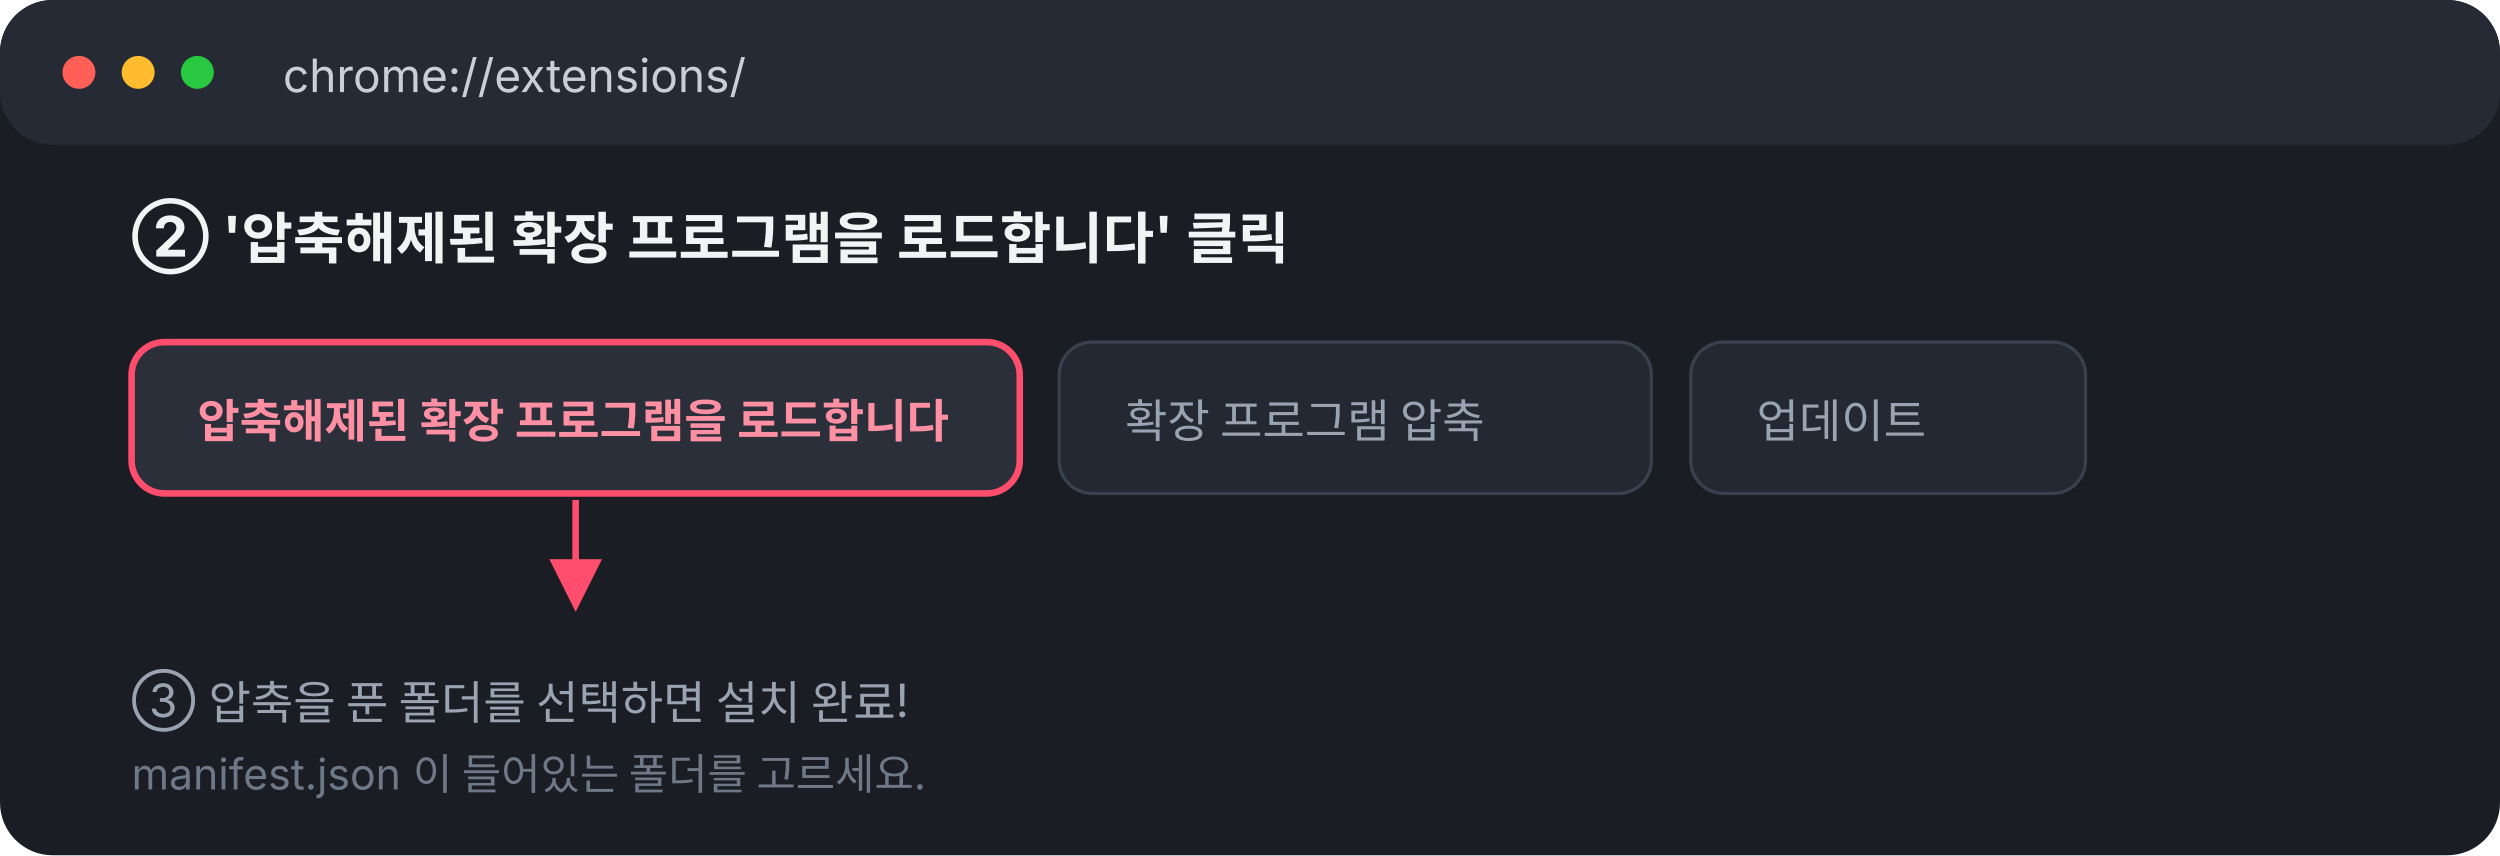
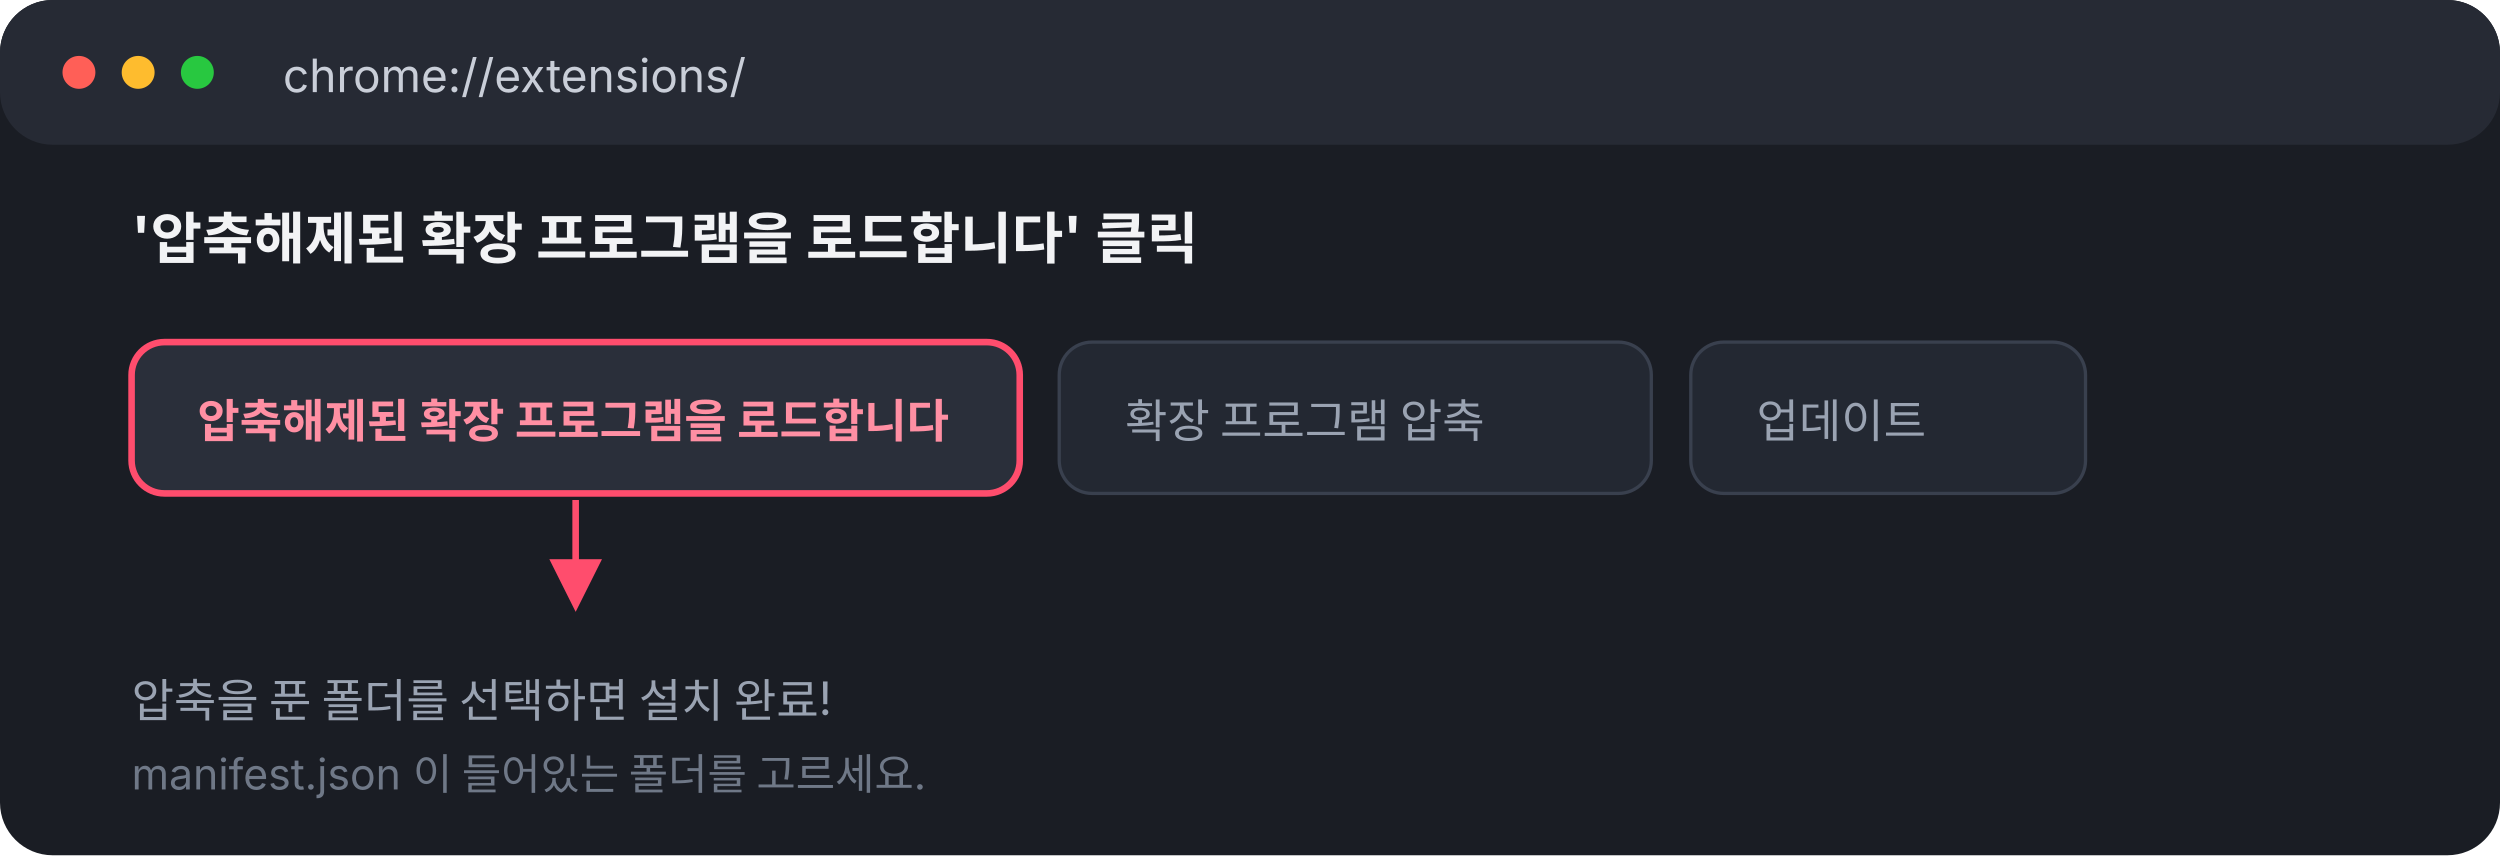
<svg xmlns="http://www.w3.org/2000/svg" width="760" height="260" viewBox="0 0 760 260" font-family="-apple-system,'Apple SD Gothic Neo','Malgun Gothic',sans-serif">
  <rect width="760" height="260" rx="16" fill="#1a1d24" />
  <rect x="0" y="0" width="760" height="44" rx="16" fill="#262a34" />
  <circle cx="24" cy="22" r="5" fill="#ff5f57" />
  <circle cx="42" cy="22" r="5" fill="#febc2e" />
  <circle cx="60" cy="22" r="5" fill="#28c840" />
  <text x="86" y="28" fill="#c9ced8" font-size="14">chrome://extensions/</text>
-   <text x="40" y="78" fill="#f2f3f5" font-size="17" font-weight="700">② '압축해제된 확장 프로그램을 로드합니다' 클릭</text>
+   <text x="40" y="78" fill="#f2f3f5" font-size="17" font-weight="700">'압축해제된 확장 프로그램을 로드합니다' 클릭</text>
  <rect x="40" y="104" width="270" height="46" rx="10" fill="#2a2f3a" stroke="#ff4d6d" stroke-width="2" />
  <text x="60" y="133" fill="#ff8fa3" font-size="14" font-weight="700">압축해제된 확장 프로그램을 로드합니다</text>
  <rect x="322" y="104" width="180" height="46" rx="10" fill="#232832" stroke="#39404e" />
  <text x="342" y="133" fill="#9aa3b2" font-size="14">확장 프로그램 압축</text>
  <rect x="514" y="104" width="120" height="46" rx="10" fill="#232832" stroke="#39404e" />
  <text x="534" y="133" fill="#9aa3b2" font-size="14">업데이트</text>
  <path d="M175 152 L175 182" stroke="#ff4d6d" stroke-width="2" marker-end="url(#b)" />
  <defs>
    <marker id="b" markerWidth="8" markerHeight="8" refX="6" refY="4" orient="auto">
      <path d="M0,0 L8,4 L0,8 z" fill="#ff4d6d" />
    </marker>
  </defs>
-   <text x="40" y="218" fill="#9aa3b2" font-size="14">③ 압축을 푼 폴더를 선택하면 설치 완료!</text>
+   <text x="40" y="218" fill="#9aa3b2" font-size="14">압축을 푼 폴더를 선택하면 설치 완료!</text>
  <text x="40" y="240" fill="#6f7887" font-size="13"> manifest.json 이 들어있는 폴더를 고르세요.</text>
</svg>
